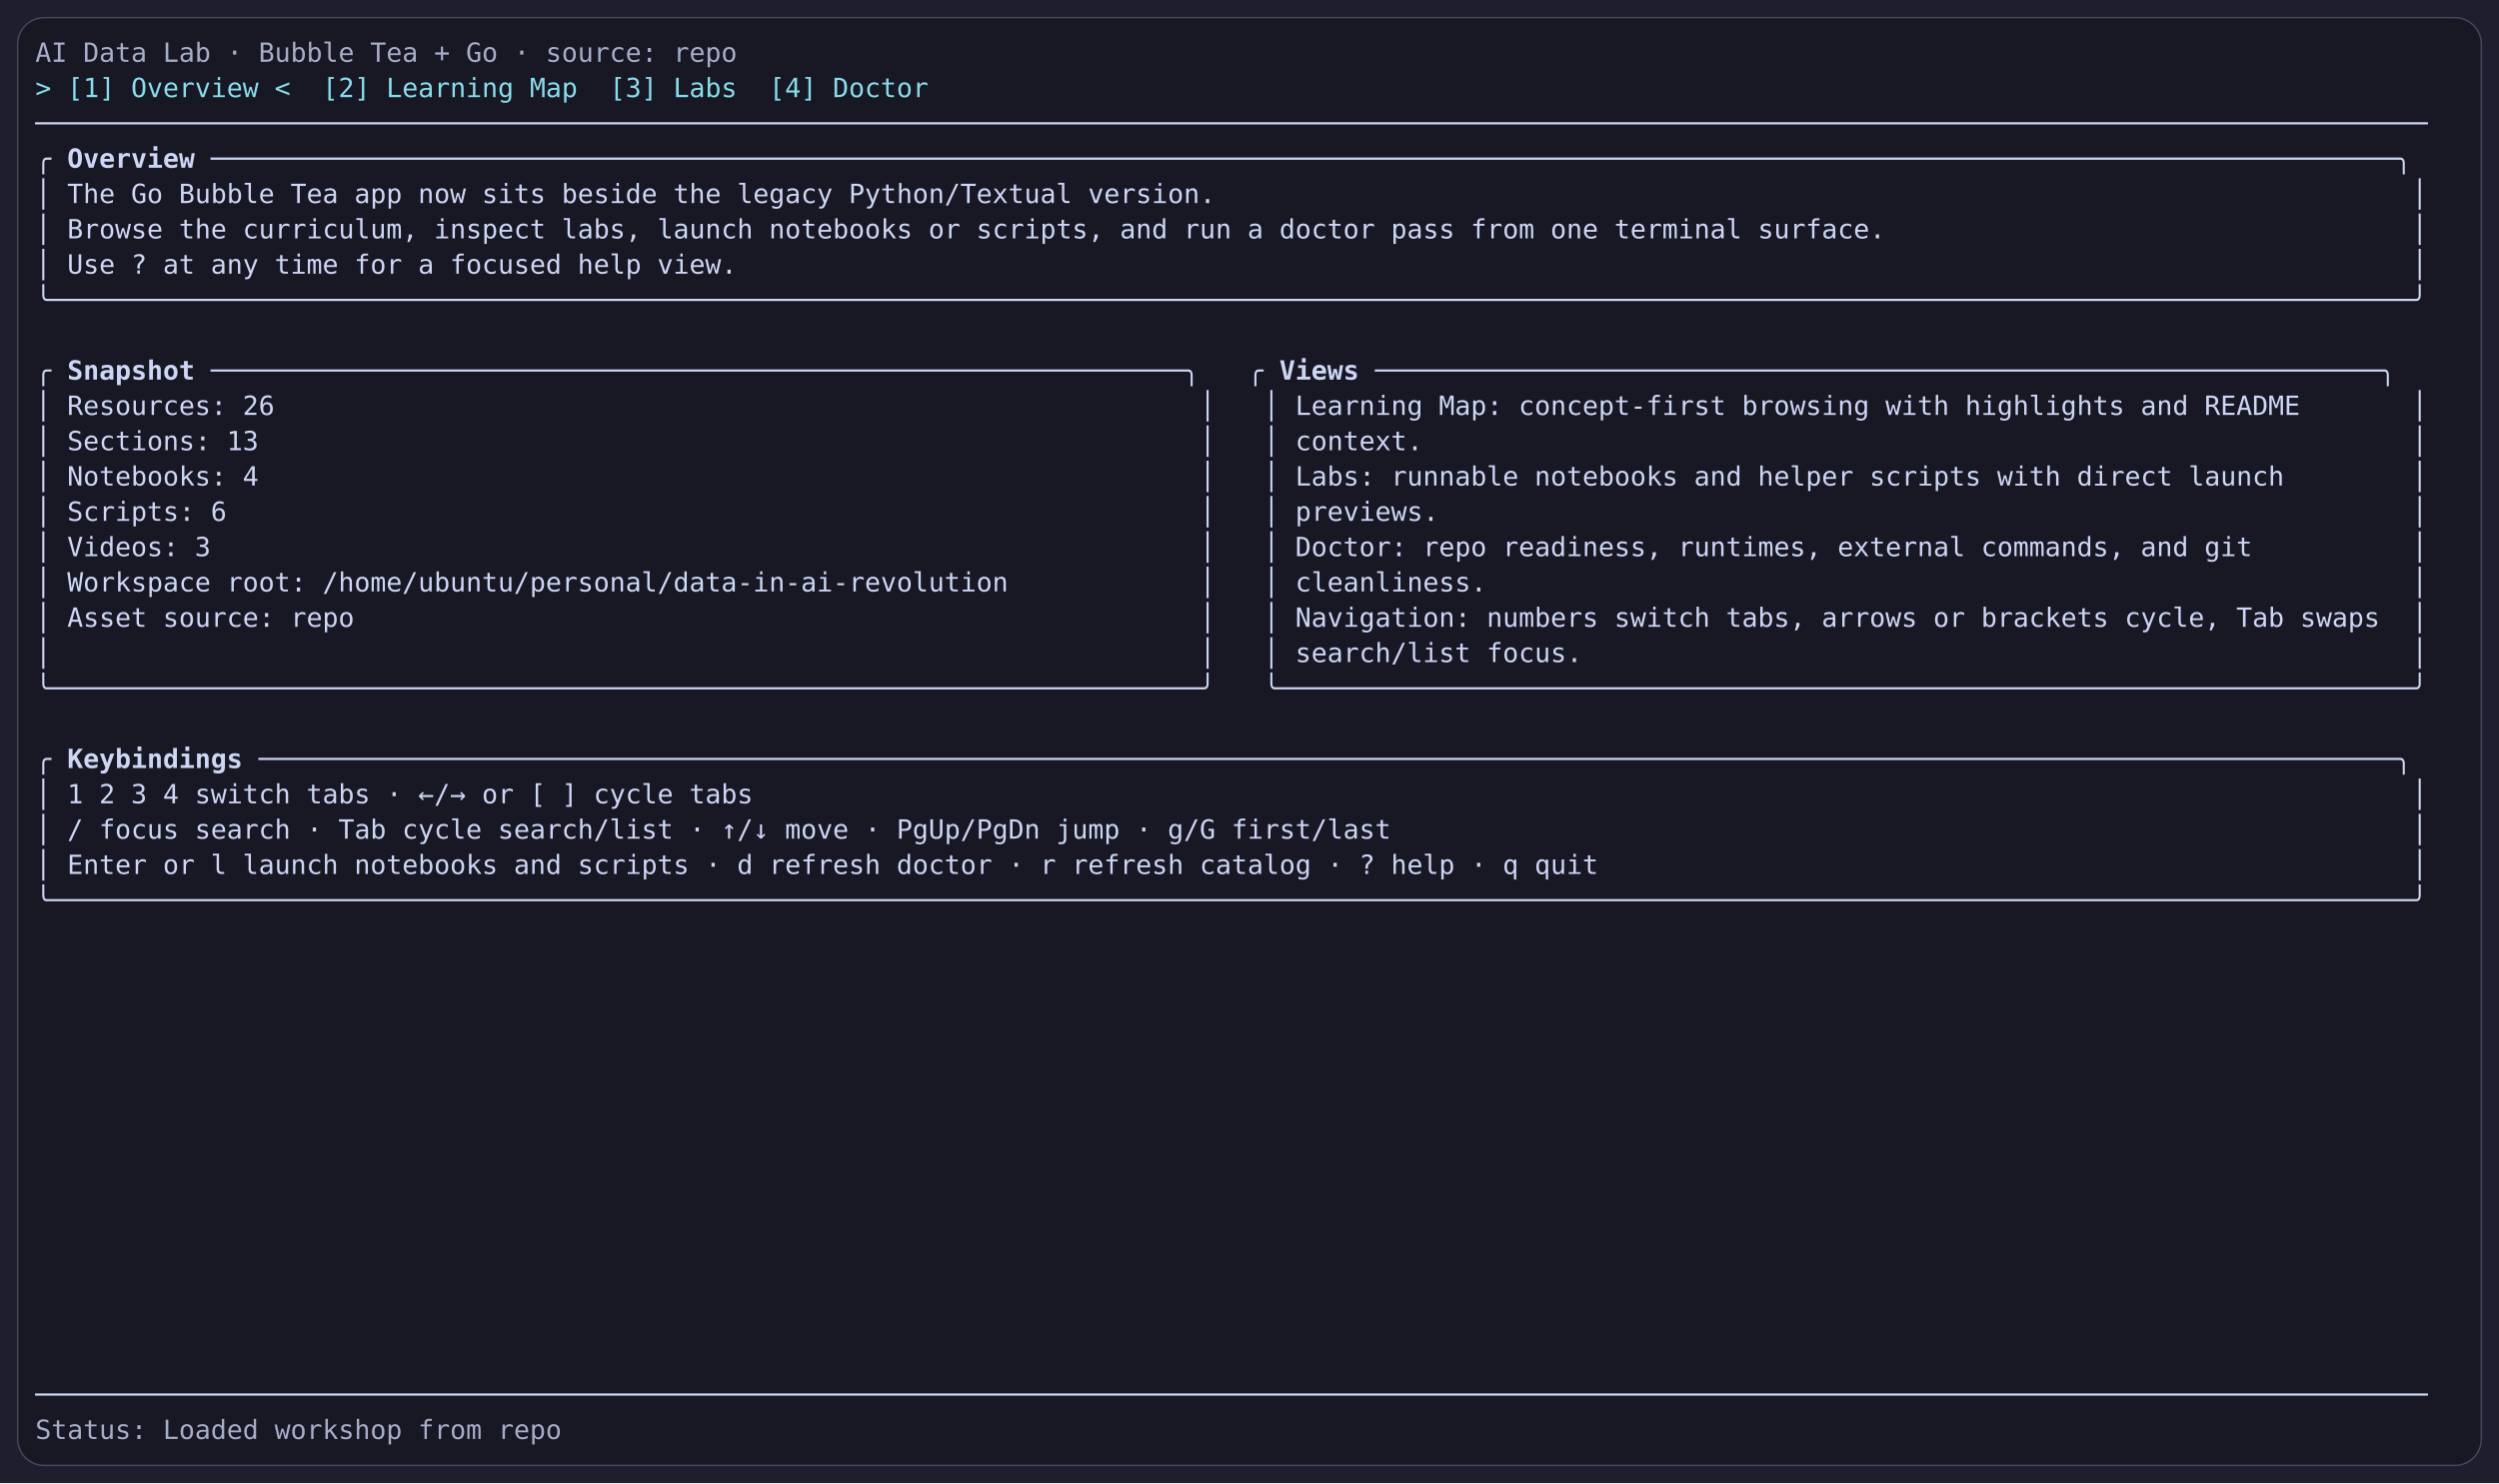
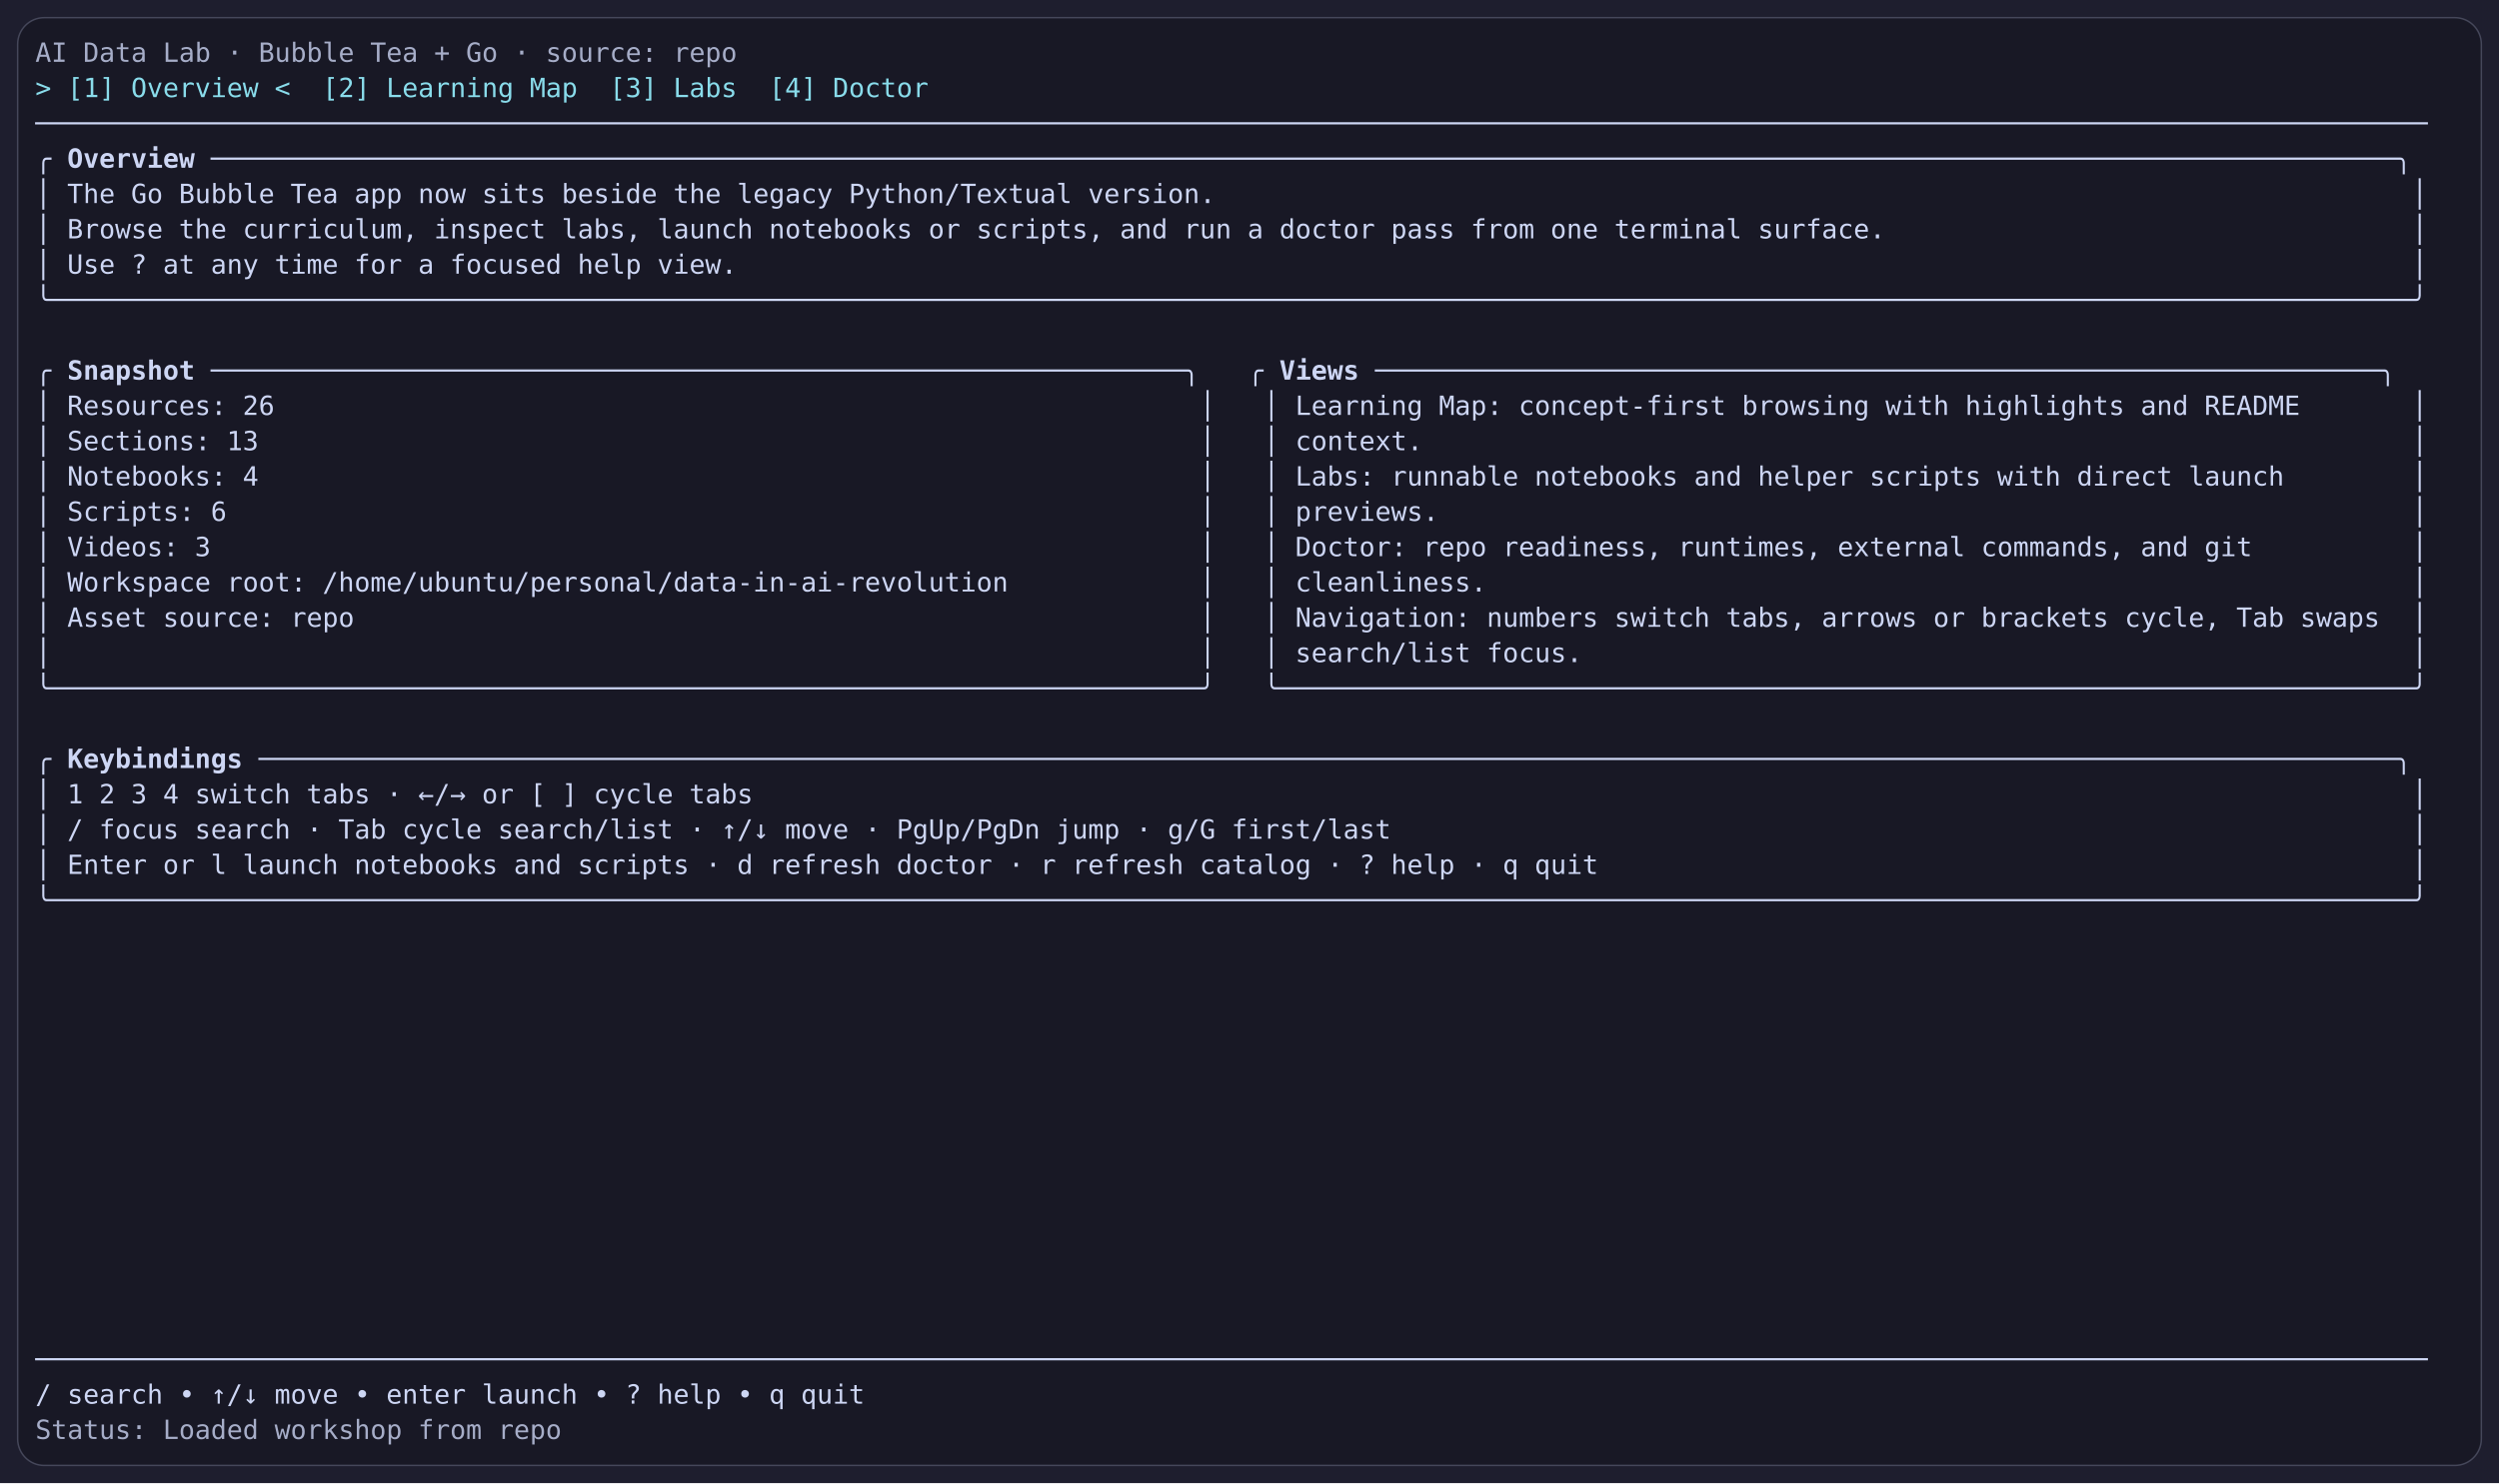
<svg xmlns="http://www.w3.org/2000/svg" viewBox="0 0 1698 1008">
  <rect width="100%" height="100%" fill="#1e1e2e" />
  <rect x="12" y="12" width="1674" height="984" rx="18" fill="#181825" stroke="#45475a" />
  <style>text{font-family:ui-monospace,SFMono-Regular,Menlo,Consolas,monospace;font-size:18px;fill:#cdd6f4;}.muted{fill:#a6adc8;}.accent{fill:#89dceb;}.warm{fill:#f9e2af;}.title{fill:#cdd6f4;font-weight:700;}</style>
  <text class="muted" x="24" y="42">AI Data Lab · Bubble Tea + Go · source: repo</text>
  <text class="accent" x="24" y="66">&gt; [1] Overview &lt;  [2] Learning Map  [3] Labs  [4] Doctor</text>
  <text x="24" y="90">──────────────────────────────────────────────────────────────────────────────────────────────────────────────────────────────────────────────────────</text>
  <text class="title" x="24" y="114">╭ Overview ─────────────────────────────────────────────────────────────────────────────────────────────────────────────────────────────────────────╮</text>
  <text x="24" y="138">│ The Go Bubble Tea app now sits beside the legacy Python/Textual version.                                                                           │</text>
  <text x="24" y="162">│ Browse the curriculum, inspect labs, launch notebooks or scripts, and run a doctor pass from one terminal surface.                                 │</text>
  <text x="24" y="186">│ Use ? at any time for a focused help view.                                                                                                         │</text>
  <text x="24" y="210">╰────────────────────────────────────────────────────────────────────────────────────────────────────────────────────────────────────────────────────╯</text>
  <text x="24" y="234" />
  <text class="title" x="24" y="258">╭ Snapshot ─────────────────────────────────────────────────────────────╮   ╭ Views ───────────────────────────────────────────────────────────────╮</text>
  <text x="24" y="282">│ Resources: 26                                                          │   │ Learning Map: concept-first browsing with highlights and README       │</text>
  <text x="24" y="306">│ Sections: 13                                                           │   │ context.                                                              │</text>
  <text x="24" y="330">│ Notebooks: 4                                                           │   │ Labs: runnable notebooks and helper scripts with direct launch        │</text>
  <text x="24" y="354">│ Scripts: 6                                                             │   │ previews.                                                             │</text>
  <text x="24" y="378">│ Videos: 3                                                              │   │ Doctor: repo readiness, runtimes, external commands, and git          │</text>
  <text x="24" y="402">│ Workspace root: /home/ubuntu/personal/data-in-ai-revolution            │   │ cleanliness.                                                          │</text>
  <text x="24" y="426">│ Asset source: repo                                                     │   │ Navigation: numbers switch tabs, arrows or brackets cycle, Tab swaps  │</text>
  <text x="24" y="450">│                                                                        │   │ search/list focus.                                                    │</text>
  <text x="24" y="474">╰────────────────────────────────────────────────────────────────────────╯   ╰───────────────────────────────────────────────────────────────────────╯</text>
  <text x="24" y="498" />
  <text class="title" x="24" y="522">╭ Keybindings ──────────────────────────────────────────────────────────────────────────────────────────────────────────────────────────────────────╮</text>
  <text x="24" y="546">│ 1 2 3 4 switch tabs · ←/→ or [ ] cycle tabs                                                                                                        │</text>
  <text x="24" y="570">│ / focus search · Tab cycle search/list · ↑/↓ move · PgUp/PgDn jump · g/G first/last                                                                │</text>
  <text x="24" y="594">│ Enter or l launch notebooks and scripts · d refresh doctor · r refresh catalog · ? help · q quit                                                   │</text>
  <text x="24" y="618">╰────────────────────────────────────────────────────────────────────────────────────────────────────────────────────────────────────────────────────╯</text>
  <text x="24" y="642" />
  <text x="24" y="666" />
  <text x="24" y="690" />
  <text x="24" y="714" />
  <text x="24" y="738" />
  <text x="24" y="762" />
  <text x="24" y="786" />
  <text x="24" y="810" />
  <text x="24" y="834" />
  <text x="24" y="858" />
  <text x="24" y="882" />
  <text x="24" y="906" />
-   <text x="24" y="930" />
-   <text x="24" y="954">──────────────────────────────────────────────────────────────────────────────────────────────────────────────────────────────────────────────────────</text>
+   <text x="24" y="930">──────────────────────────────────────────────────────────────────────────────────────────────────────────────────────────────────────────────────────</text>
+   <text x="24" y="954">/ search • ↑/↓ move • enter launch • ? help • q quit</text>
  <text class="muted" x="24" y="978">Status: Loaded workshop from repo</text>
</svg>
